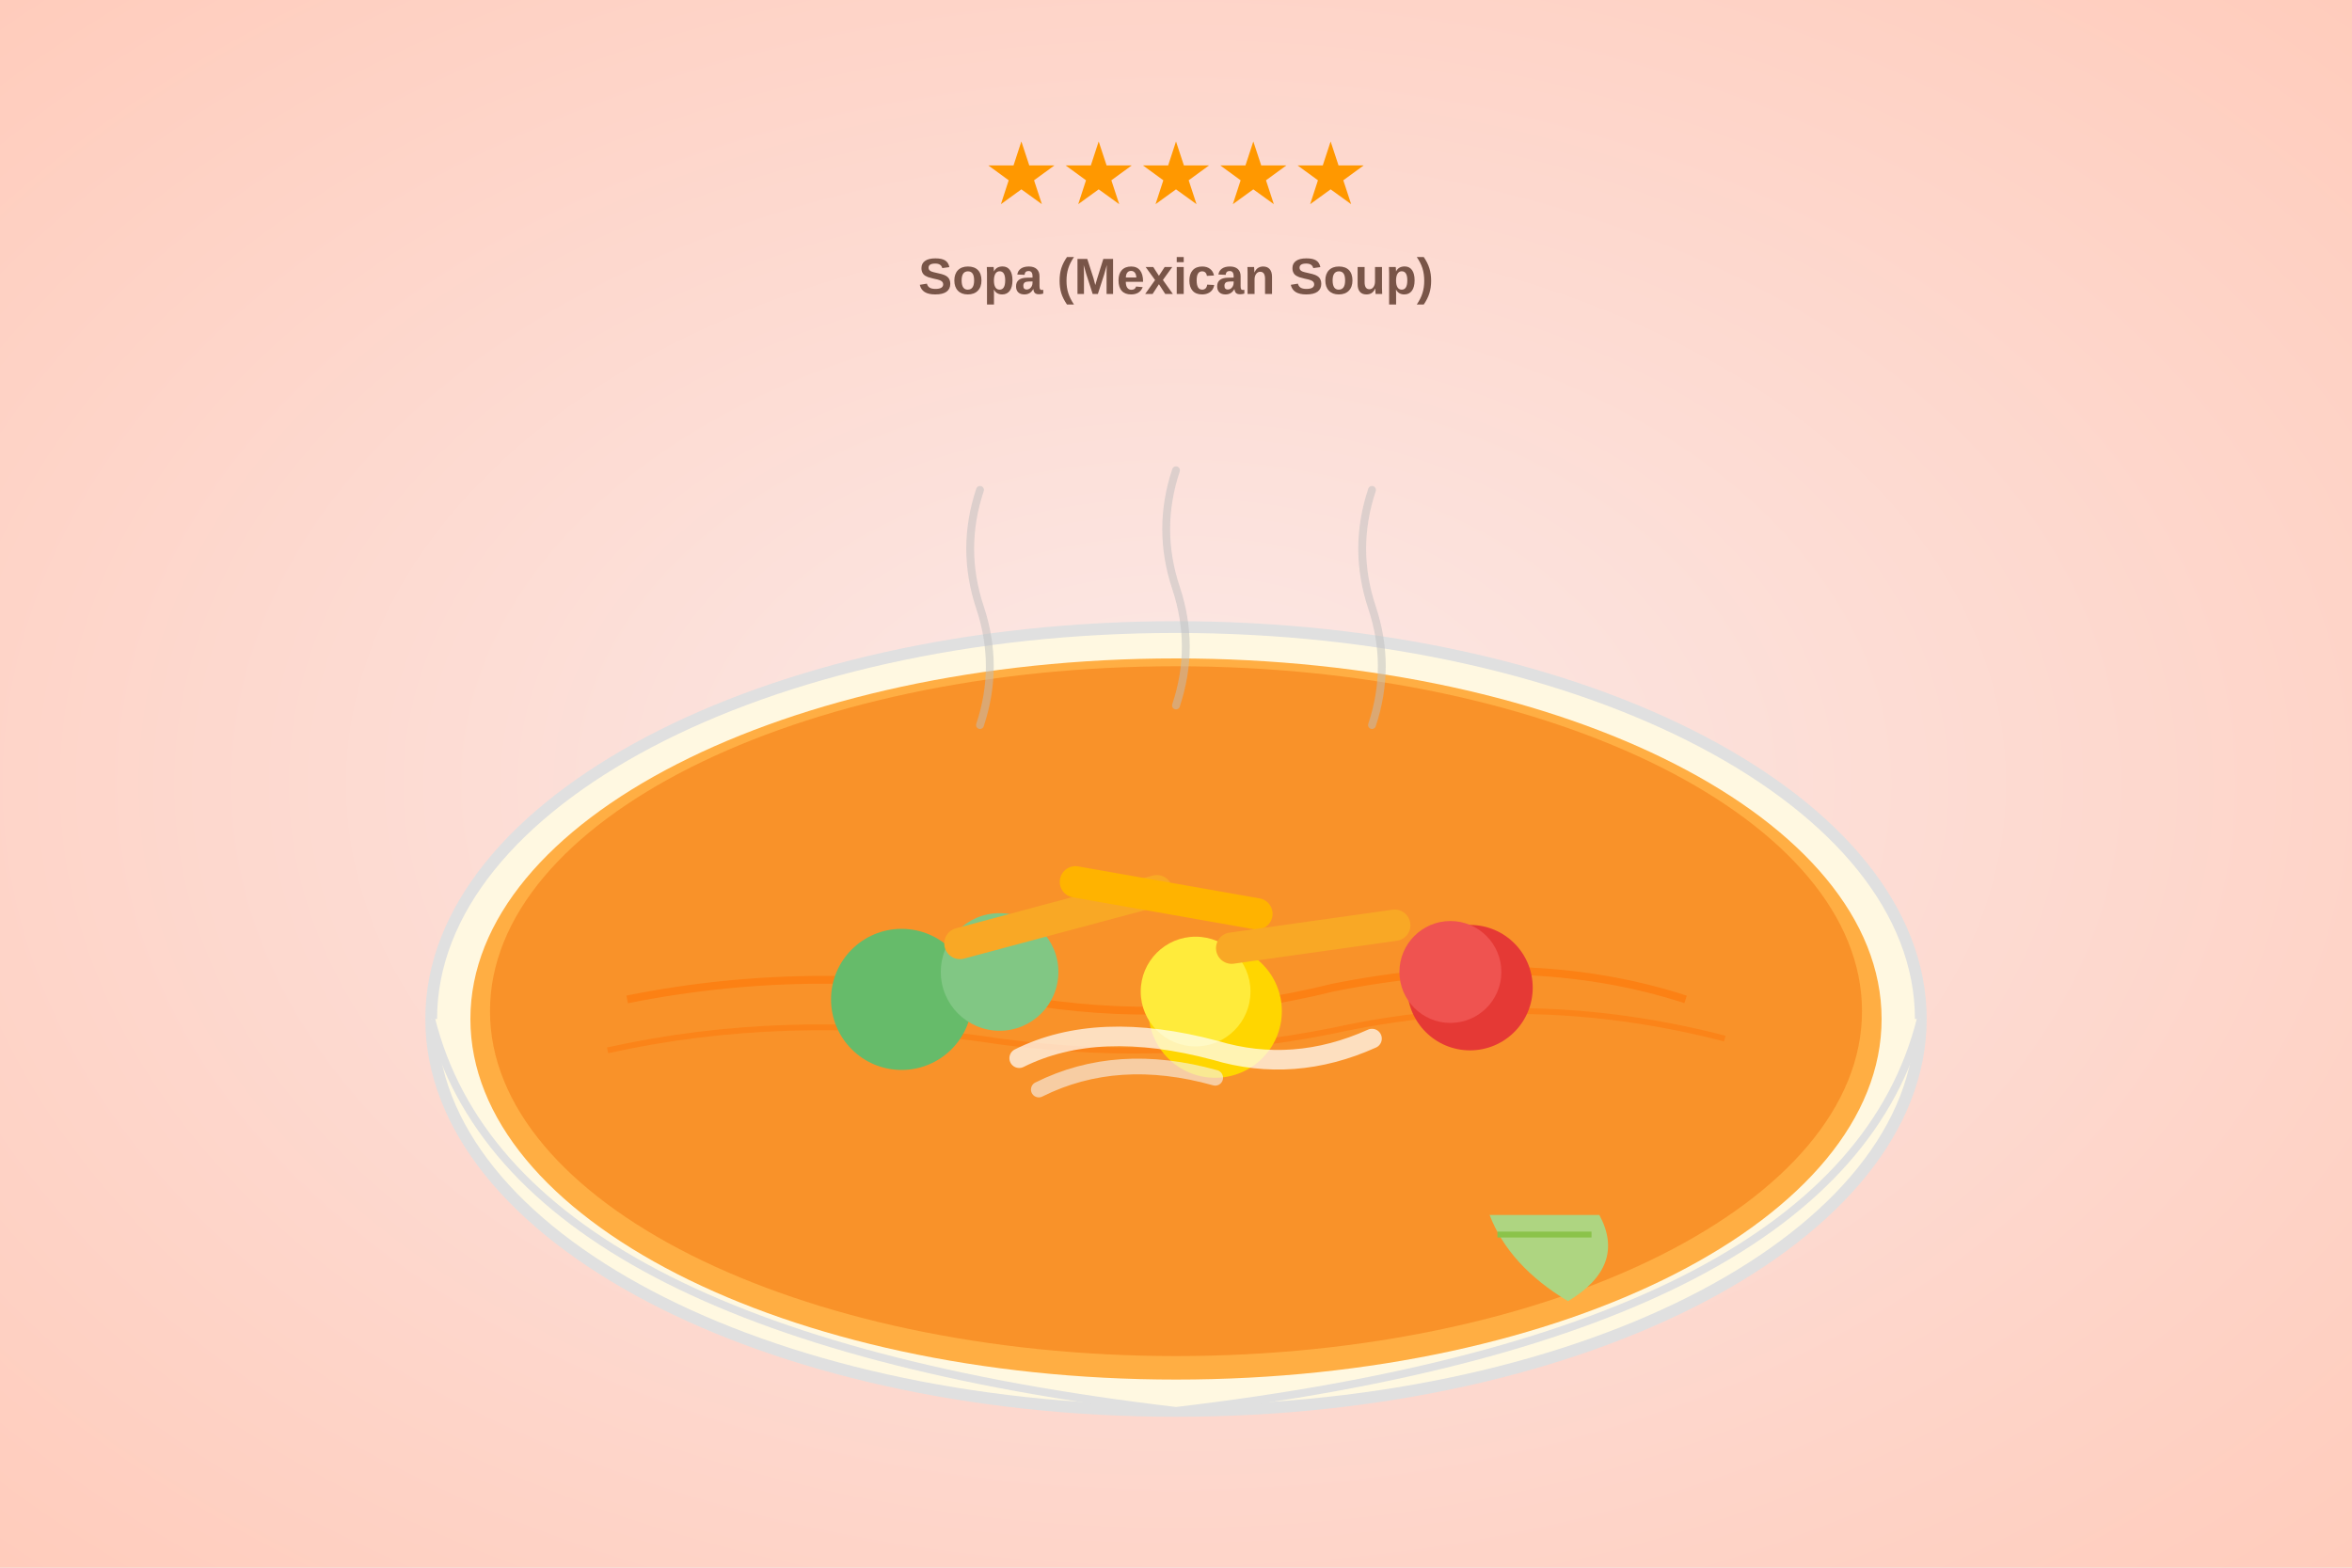
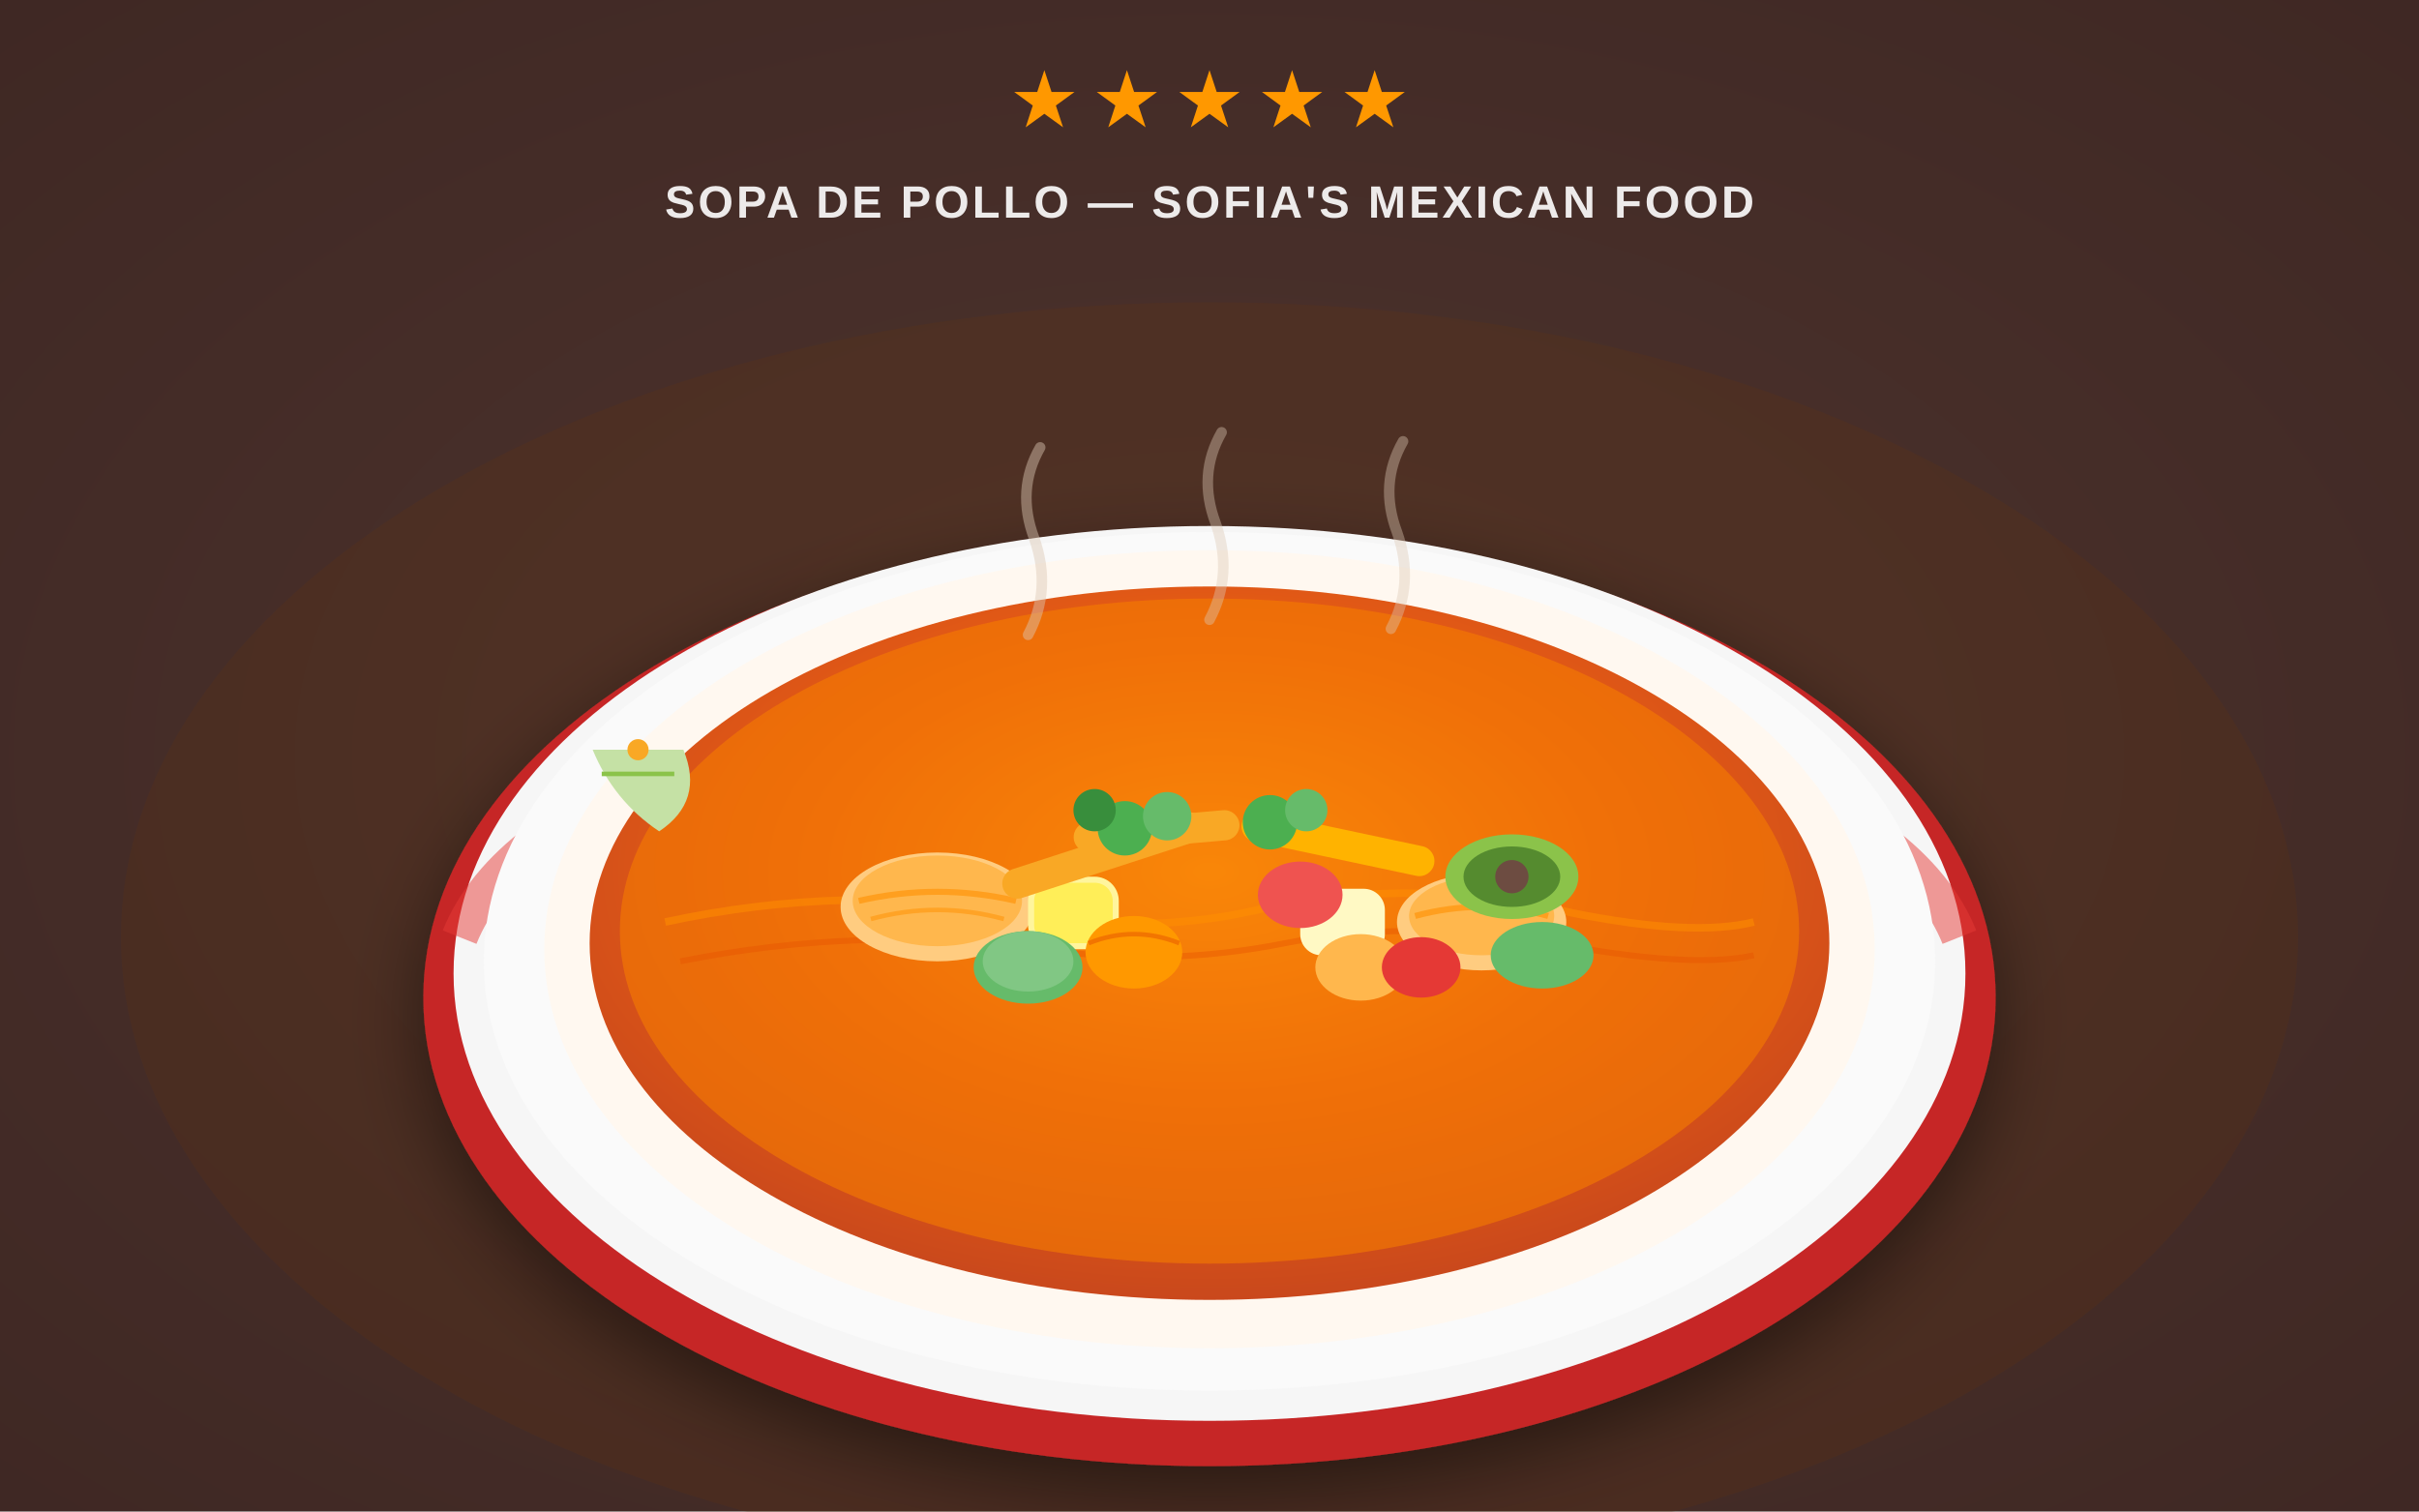
- <svg xmlns="http://www.w3.org/2000/svg" viewBox="0 0 600 400" width="600" height="400">
+ <svg xmlns="http://www.w3.org/2000/svg" viewBox="0 0 800 500" width="800" height="500">
  <defs>
-     <radialGradient id="bg7" cx="50%" cy="50%" r="70%">
-       <stop offset="0%" stop-color="#fbe9e7" />
-       <stop offset="100%" stop-color="#ffccbc" />
+     <radialGradient id="tableSo" cx="50%" cy="50%" r="75%">
+       <stop offset="0%" stop-color="#4E342E" />
+       <stop offset="100%" stop-color="#3E2723" />
    </radialGradient>
+     <radialGradient id="bowlGrad" cx="50%" cy="50%" r="55%">
+       <stop offset="0%" stop-color="#FFFFFF" />
+       <stop offset="100%" stop-color="#F5F5F5" />
+     </radialGradient>
+     <radialGradient id="soupGrad" cx="50%" cy="40%" r="65%">
+       <stop offset="0%" stop-color="#FF8F00" />
+       <stop offset="50%" stop-color="#E65100" />
+       <stop offset="100%" stop-color="#BF360C" />
+     </radialGradient>
+     <filter id="shSo">
+       <feDropShadow dx="0" dy="8" stdDeviation="12" flood-opacity="0.45" />
+     </filter>
  </defs>
-   <rect width="600" height="400" fill="url(#bg7)" />
-   <ellipse cx="300" cy="260" rx="190" ry="100" fill="#fff8e1" stroke="#e0e0e0" stroke-width="3" />
-   <path d="M110,260 Q130,340 300,360 Q470,340 490,260" fill="#fff8e1" stroke="#e0e0e0" stroke-width="2" />
-   <ellipse cx="300" cy="260" rx="180" ry="92" fill="#ff8f00" opacity="0.7" />
-   <ellipse cx="300" cy="258" rx="175" ry="88" fill="#f57f17" opacity="0.6" />
-   <path d="M160,255 Q210,245 260,255 Q300,262 340,252 Q390,242 430,255" stroke="#ff6f00" stroke-width="2" fill="none" opacity="0.5" />
-   <path d="M155,268 Q200,258 250,265 Q295,272 340,263 Q390,252 440,265" stroke="#ff6f00" stroke-width="1.5" fill="none" opacity="0.4" />
-   <circle cx="230" cy="255" r="18" fill="#66bb6a" />
-   <circle cx="255" cy="248" r="15" fill="#81c784" />
-   <circle cx="310" cy="258" r="17" fill="#ffd600" />
-   <circle cx="305" cy="253" r="14" fill="#ffeb3b" />
-   <circle cx="375" cy="252" r="16" fill="#e53935" />
-   <circle cx="370" cy="248" r="13" fill="#ef5350" />
-   <path d="M260,270 Q280,260 310,268 Q330,274 350,265" stroke="white" stroke-width="5" fill="none" stroke-linecap="round" opacity="0.7" />
-   <path d="M265,278 Q285,268 310,275" stroke="#f5f5f5" stroke-width="4" fill="none" stroke-linecap="round" opacity="0.6" />
-   <rect x="240" y="230" width="60" height="8" rx="4" fill="#f9a825" transform="rotate(-15,270,234)" />
-   <rect x="270" y="225" width="55" height="8" rx="4" fill="#ffb300" transform="rotate(10,297,229)" />
-   <rect x="310" y="235" width="50" height="8" rx="4" fill="#f9a825" transform="rotate(-8,335,239)" />
-   <path d="M380,310 L408,310 Q415,323 400,332 Q385,323 380,310Z" fill="#aed581" />
-   <path d="M382,315 L406,315" stroke="#8bc34a" stroke-width="1.5" fill="none" />
-   <path d="M250,185 Q255,170 250,155 Q245,140 250,125" stroke="#bdbdbd" stroke-width="2" fill="none" stroke-linecap="round" opacity="0.5" />
-   <path d="M300,180 Q305,165 300,150 Q295,135 300,120" stroke="#bdbdbd" stroke-width="2" fill="none" stroke-linecap="round" opacity="0.5" />
-   <path d="M350,185 Q355,170 350,155 Q345,140 350,125" stroke="#bdbdbd" stroke-width="2" fill="none" stroke-linecap="round" opacity="0.5" />
-   <text x="300" y="52" text-anchor="middle" font-family="Arial, sans-serif" font-size="22" fill="#ff9800">★★★★★</text>
-   <text x="300" y="75" text-anchor="middle" font-family="Arial, sans-serif" font-size="13" fill="#795548" font-weight="bold">Sopa (Mexican Soup)</text>
+   <rect width="800" height="500" fill="url(#tableSo)" />
+   <ellipse cx="400" cy="310" rx="360" ry="210" fill="rgba(100,50,10,0.2)" />
+   <ellipse cx="400" cy="330" rx="260" ry="155" fill="#C62828" filter="url(#shSo)" />
+   <ellipse cx="400" cy="322" rx="250" ry="148" fill="url(#bowlGrad)" />
+   <path d="M152,310 Q180,240 400,220 Q620,240 648,310" fill="none" stroke="#E53935" stroke-width="12" opacity="0.5" />
+   <ellipse cx="400" cy="318" rx="240" ry="142" fill="#FAFAFA" />
+   <ellipse cx="400" cy="314" rx="220" ry="132" fill="#FFF8F0" />
+   <ellipse cx="400" cy="312" rx="205" ry="118" fill="url(#soupGrad)" opacity="0.92" />
+   <ellipse cx="400" cy="308" rx="195" ry="110" fill="#F57C00" opacity="0.6" />
+   <path d="M220,305 Q280,292 340,302 Q380,310 420,300 Q470,290 520,302 Q560,310 580,305" stroke="#FF8F00" stroke-width="2.5" fill="none" opacity="0.5" />
+   <path d="M225,318 Q285,306 345,314 Q385,320 425,312 Q470,303 525,314 Q562,320 580,316" stroke="#E65100" stroke-width="2" fill="none" opacity="0.4" />
+   <ellipse cx="310" cy="300" rx="32" ry="18" fill="#FFCC80" />
+   <ellipse cx="310" cy="298" rx="28" ry="15" fill="#FFB74D" />
+   <path d="M284,298 Q310,292 336,298" stroke="#FF8F00" stroke-width="2" fill="none" opacity="0.6" />
+   <path d="M288,304 Q310,298 332,304" stroke="#FF8F00" stroke-width="1.5" fill="none" opacity="0.5" />
+   <ellipse cx="490" cy="305" rx="28" ry="16" fill="#FFCC80" />
+   <ellipse cx="490" cy="303" rx="24" ry="13" fill="#FFB74D" />
+   <path d="M468,303 Q490,297 512,303" stroke="#FF8F00" stroke-width="2" fill="none" opacity="0.6" />
+   <rect x="340" y="290" width="30" height="24" rx="8" fill="#FFF59D" />
+   <rect x="342" y="292" width="26" height="20" rx="6" fill="#FFEE58" />
+   <rect x="430" y="294" width="28" height="22" rx="7" fill="#FFF9C4" />
+   <ellipse cx="375" cy="315" rx="16" ry="12" fill="#FF9800" />
+   <path d="M360,312 Q375,306 390,312" stroke="#E65100" stroke-width="1.5" fill="none" opacity="0.5" />
+   <ellipse cx="450" cy="320" rx="15" ry="11" fill="#FFB74D" />
+   <ellipse cx="340" cy="320" rx="18" ry="12" fill="#66BB6A" />
+   <ellipse cx="340" cy="318" rx="15" ry="10" fill="#81C784" />
+   <ellipse cx="510" cy="316" rx="17" ry="11" fill="#66BB6A" />
+   <ellipse cx="430" cy="296" rx="14" ry="11" fill="#EF5350" />
+   <ellipse cx="470" cy="320" rx="13" ry="10" fill="#E53935" />
+   <rect x="330" y="278" width="70" height="10" rx="5" fill="#F9A825" transform="rotate(-18,365,283)" />
+   <rect x="410" y="274" width="65" height="10" rx="5" fill="#FFB300" transform="rotate(12,442,279)" />
+   <rect x="355" y="270" width="55" height="10" rx="5" fill="#F9A825" transform="rotate(-5,382,275)" />
+   <circle cx="372" cy="274" r="9" fill="#4CAF50" />
+   <circle cx="386" cy="270" r="8" fill="#66BB6A" />
+   <circle cx="362" cy="268" r="7" fill="#388E3C" />
+   <circle cx="420" cy="272" r="9" fill="#4CAF50" />
+   <circle cx="432" cy="268" r="7" fill="#66BB6A" />
+   <ellipse cx="500" cy="290" rx="22" ry="14" fill="#8BC34A" />
+   <ellipse cx="500" cy="290" rx="16" ry="10" fill="#558B2F" />
+   <circle cx="500" cy="290" r="5.5" fill="#6D4C41" />
+   <path d="M340,210 Q348,195 342,178 Q336,162 344,148" stroke="rgba(220,200,180,0.45)" stroke-width="3.5" fill="none" stroke-linecap="round" />
+   <path d="M400,205 Q408,190 402,173 Q396,157 404,143" stroke="rgba(220,200,180,0.4)" stroke-width="3.5" fill="none" stroke-linecap="round" />
+   <path d="M460,208 Q468,193 462,176 Q456,160 464,146" stroke="rgba(220,200,180,0.4)" stroke-width="3.5" fill="none" stroke-linecap="round" />
+   <g transform="translate(196,248)">
+     <path d="M0,0 L30,0 Q37,17 22,27 Q7,17 0,0Z" fill="#C5E1A5" />
+     <path d="M3,8 L27,8" stroke="#8BC34A" stroke-width="1.5" fill="none" />
+     <circle cx="15" cy="0" r="3.5" fill="#F9A825" />
+   </g>
+   <text x="400" y="42" text-anchor="middle" font-family="'Poppins',Arial,sans-serif" font-size="26" fill="#FF9800" letter-spacing="4">★★★★★</text>
+   <text x="400" y="72" text-anchor="middle" font-family="'Poppins',Arial,sans-serif" font-size="15" fill="rgba(255,255,255,0.9)" font-weight="700" letter-spacing="1">SOPA DE POLLO — SOFIA'S MEXICAN FOOD</text>
</svg>
